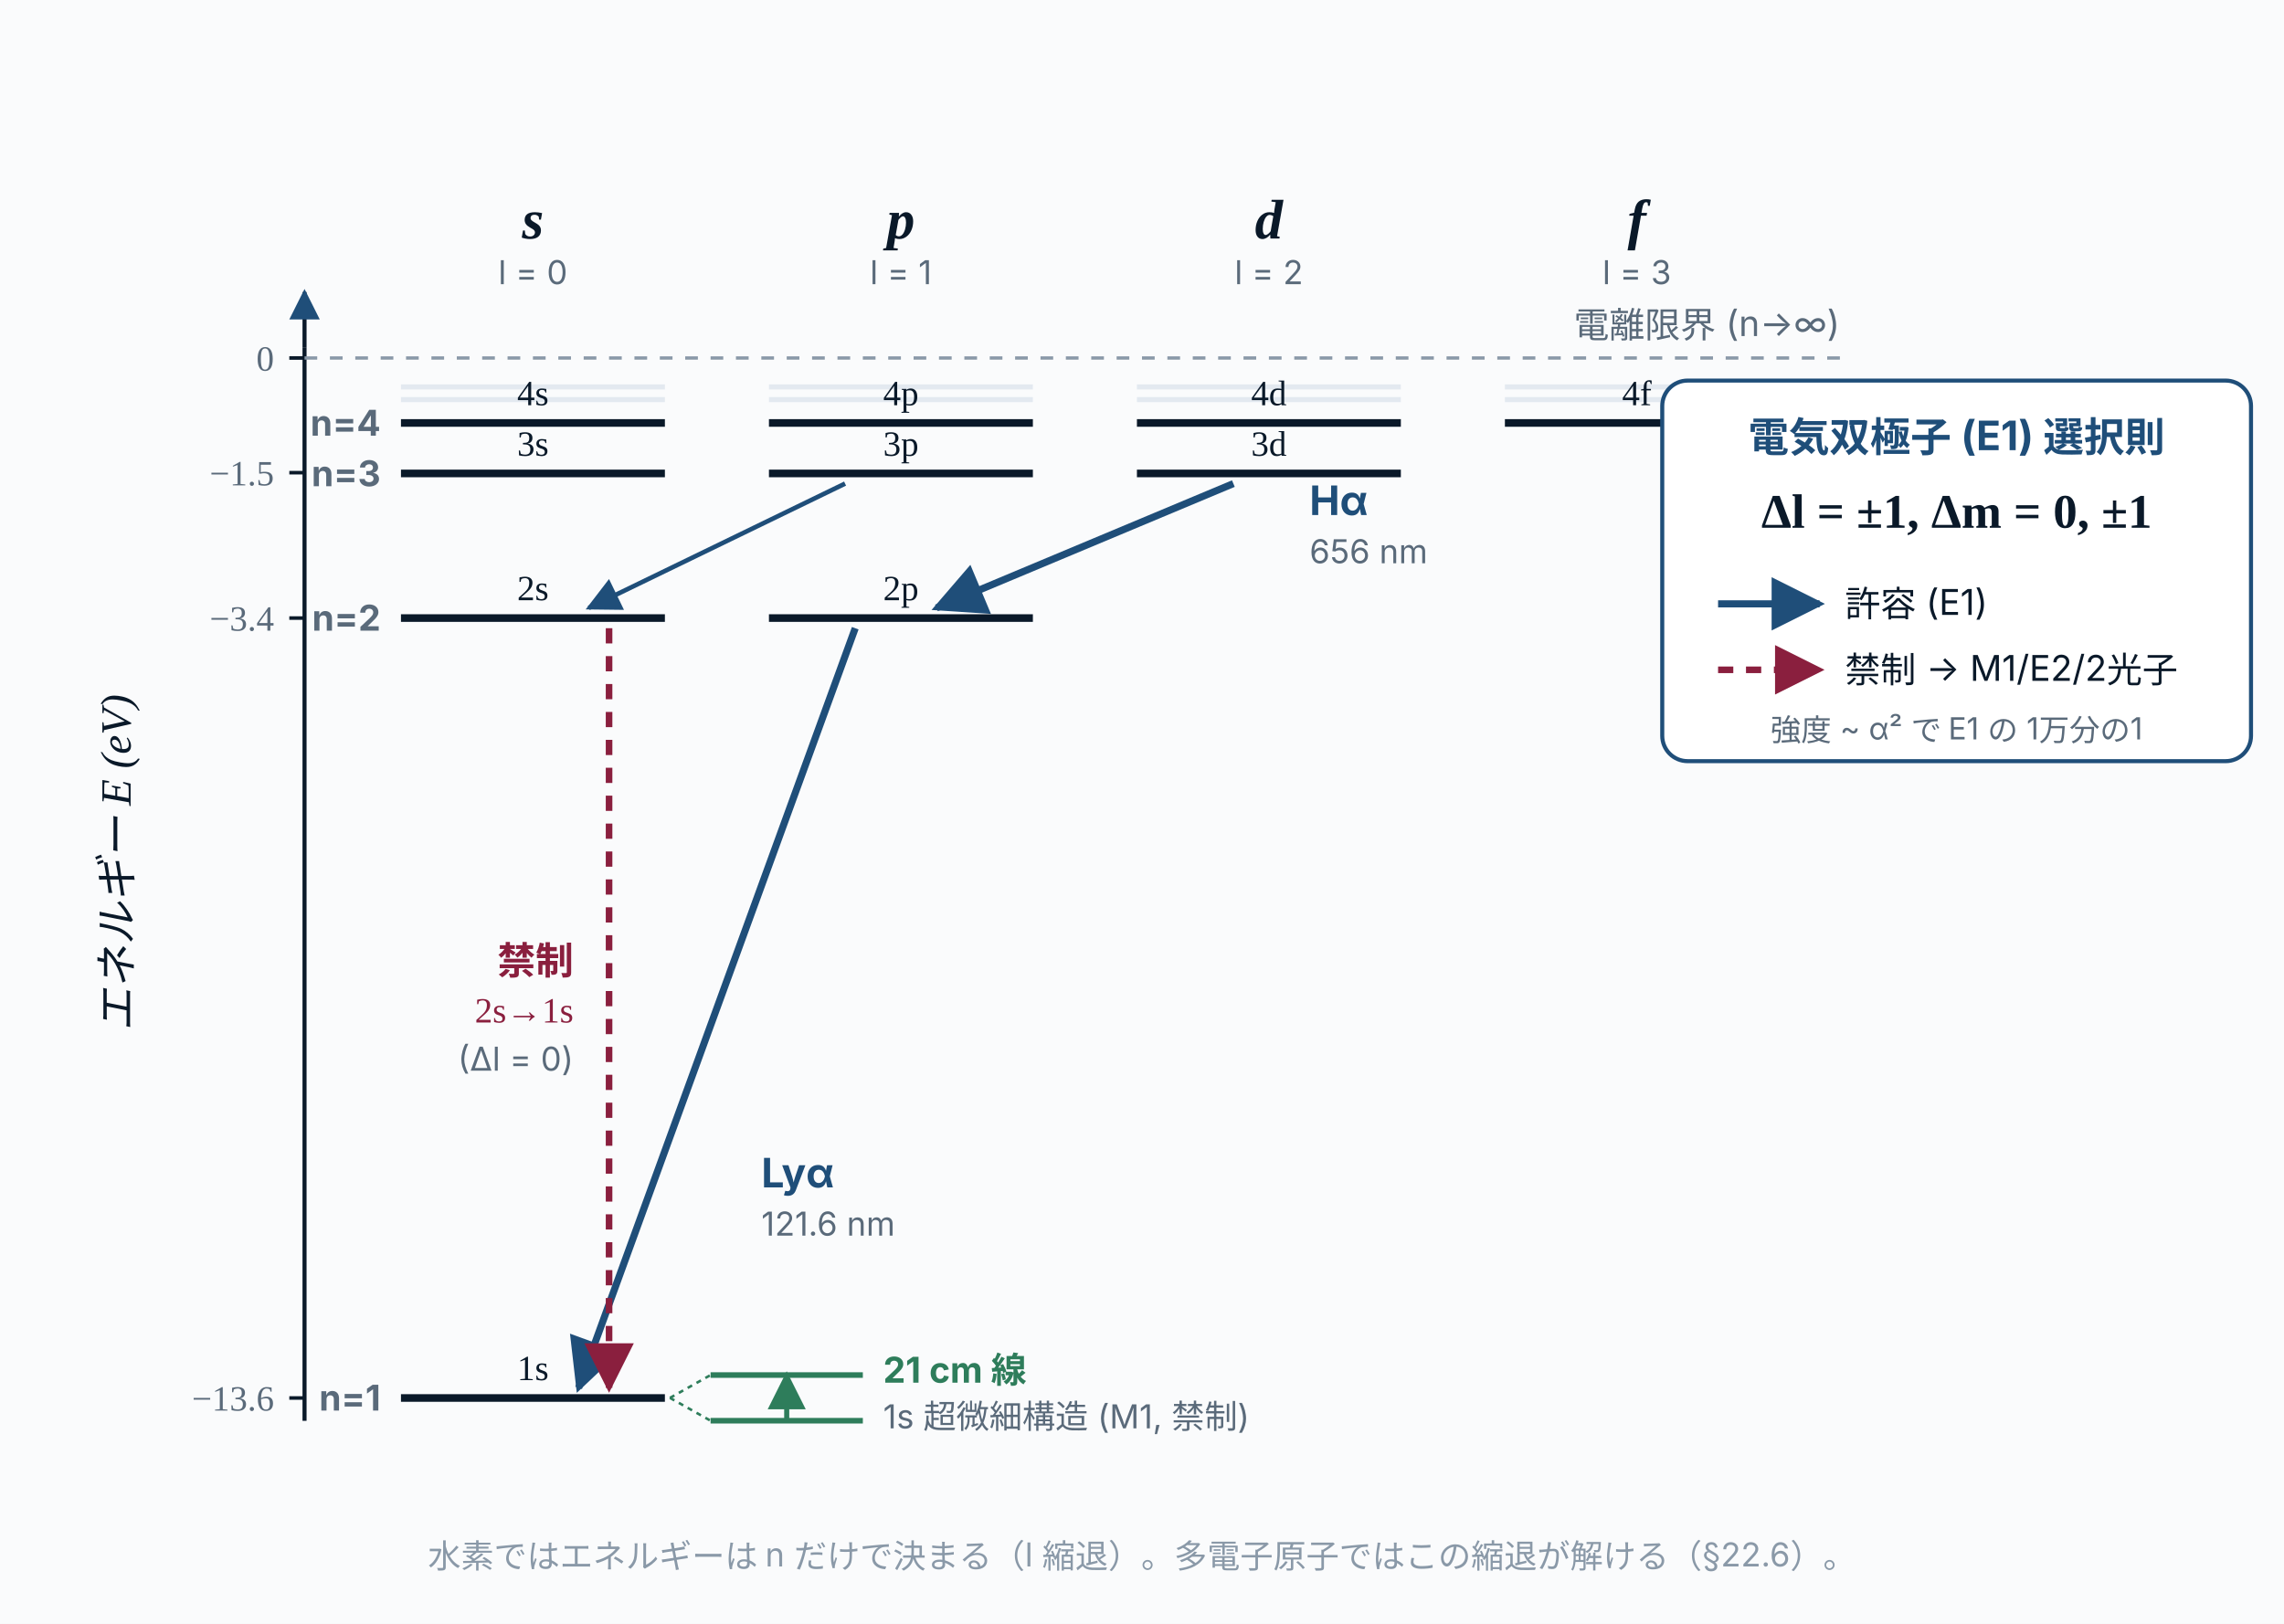
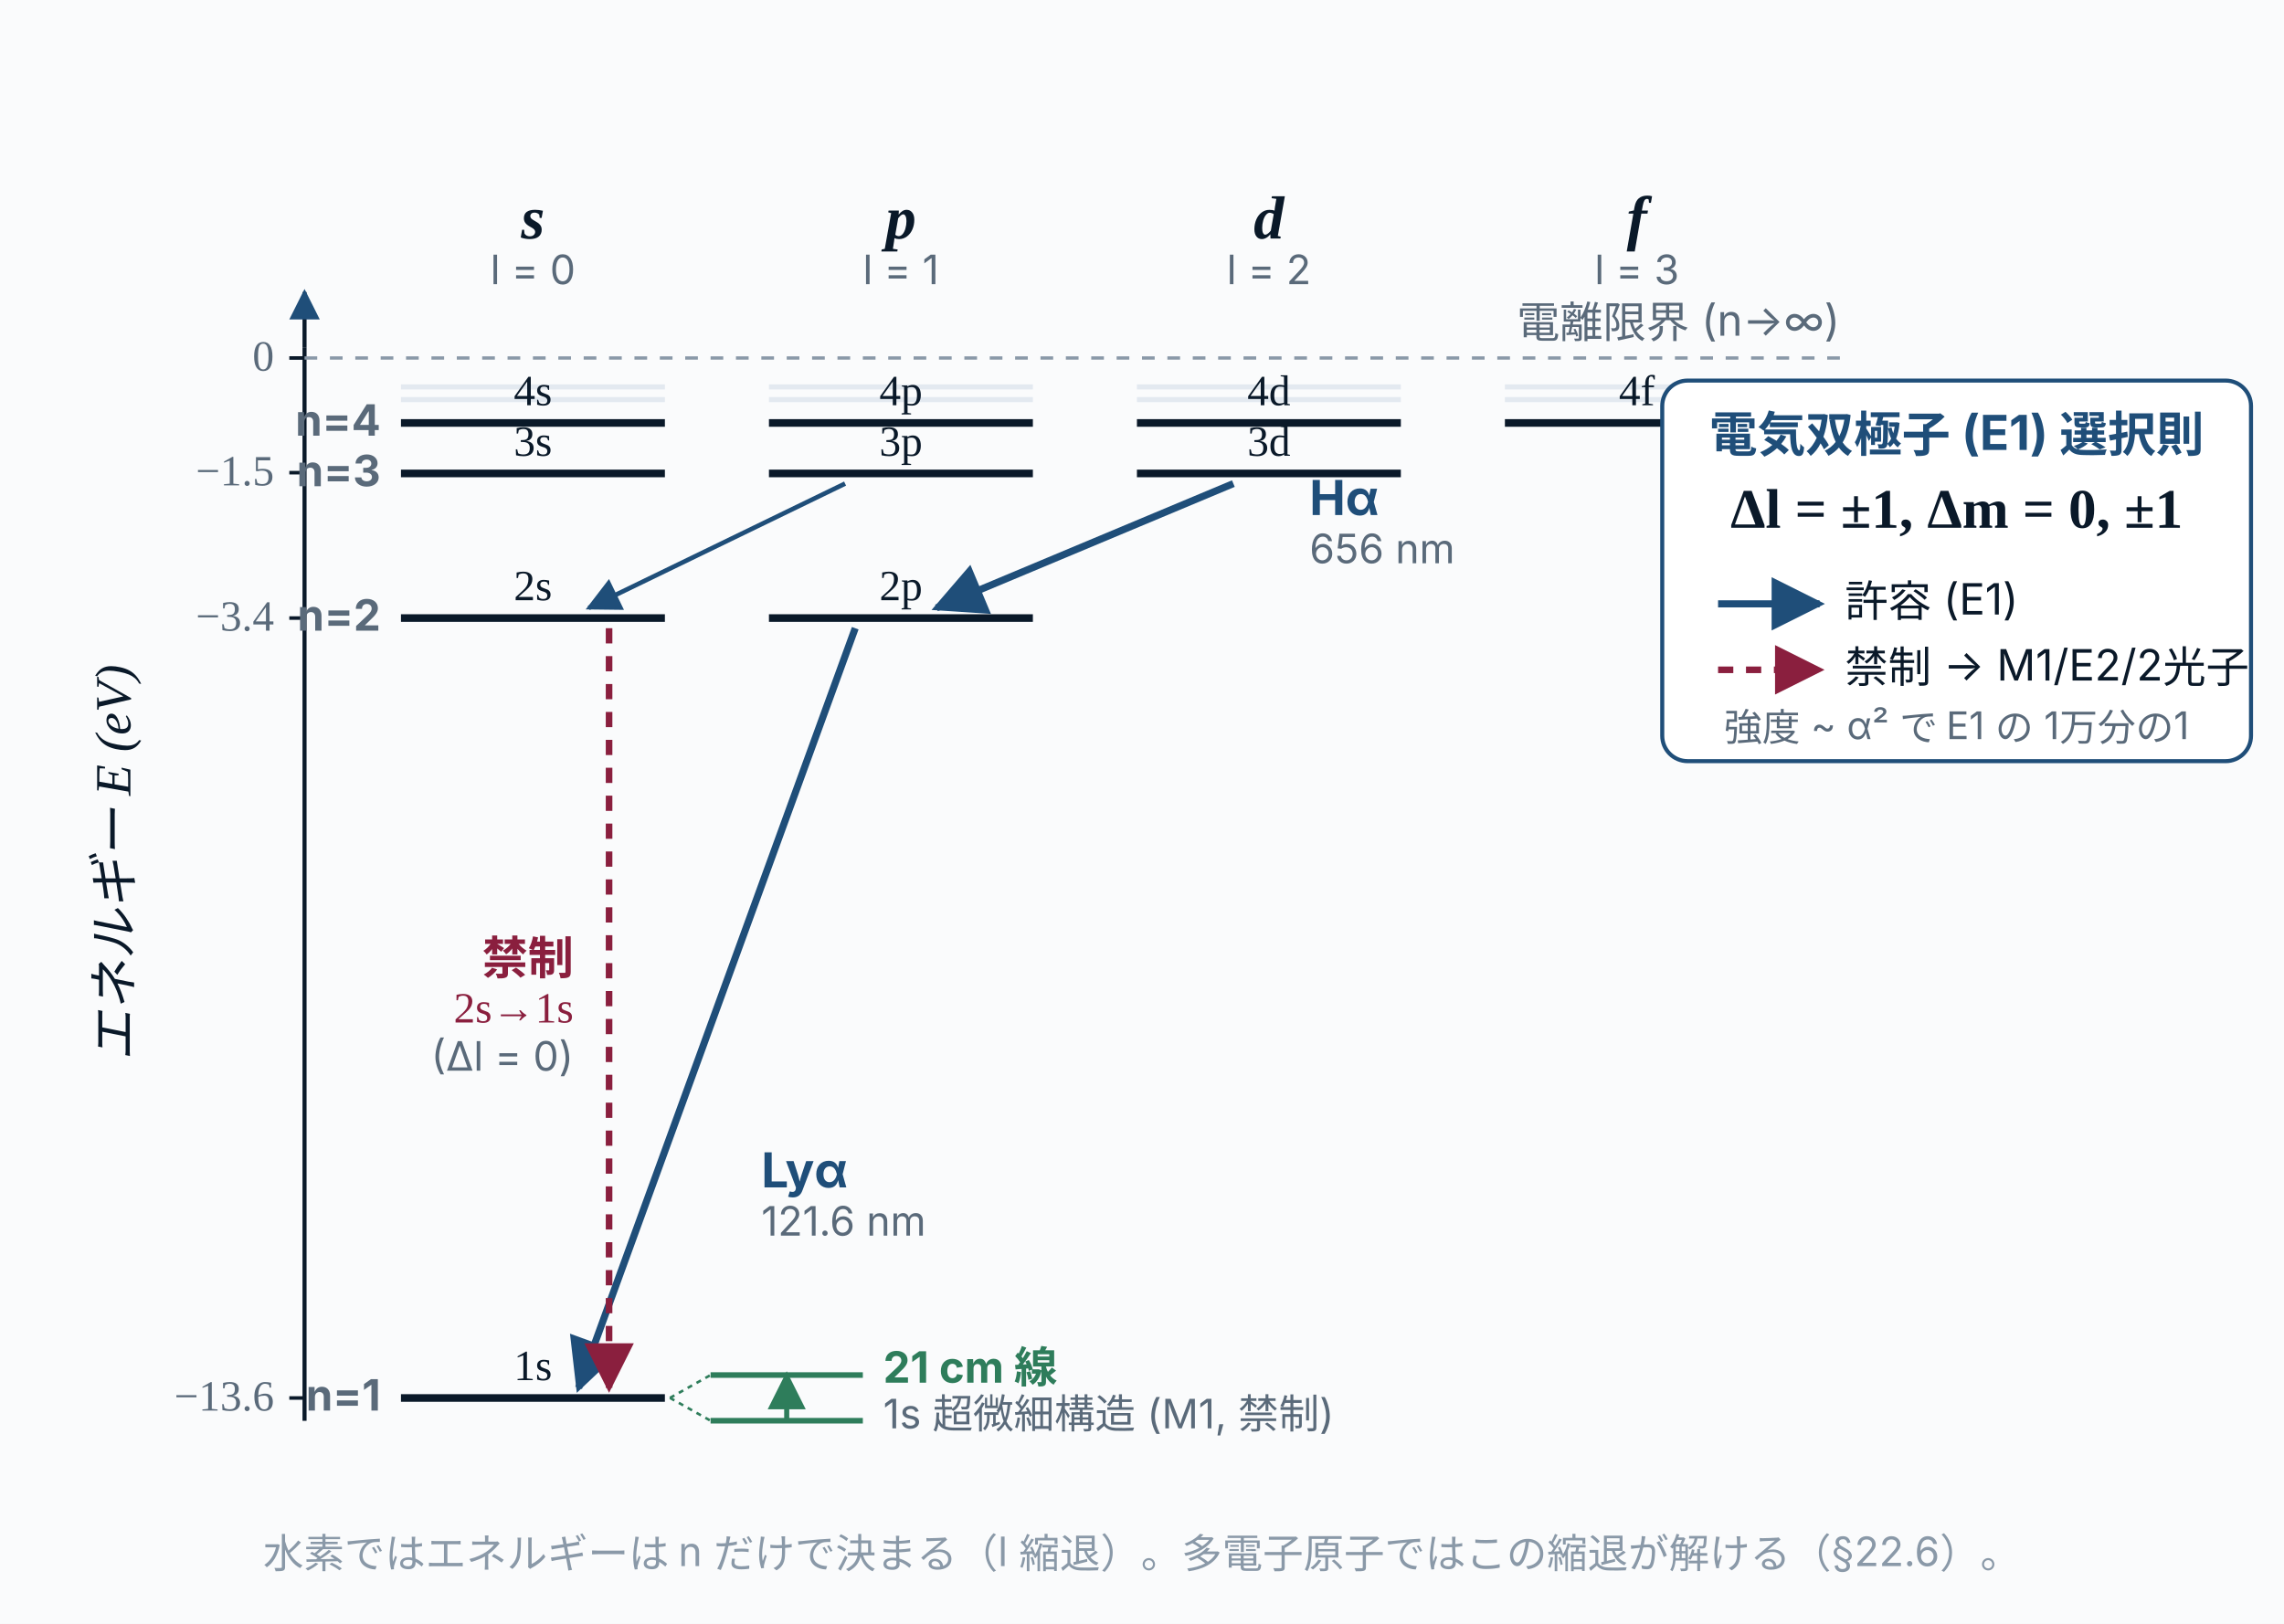
<svg xmlns="http://www.w3.org/2000/svg" viewBox="0 0 900 640" width="900" height="640" font-family="-apple-system, BlinkMacSystemFont, 'Segoe UI', 'Hiragino Sans', 'Noto Sans JP', sans-serif">
  <defs>
    <marker id="h-al" viewBox="0 0 10 10" refX="9" refY="5" markerWidth="7.5" markerHeight="7.5" orient="auto-start-reverse">
      <path d="M 0 0 L 10 5 L 0 10 z" fill="#1f4e79" />
    </marker>
    <marker id="h-fb" viewBox="0 0 10 10" refX="9" refY="5" markerWidth="7.5" markerHeight="7.5" orient="auto-start-reverse">
      <path d="M 0 0 L 10 5 L 0 10 z" fill="#8a1f3e" />
    </marker>
    <marker id="h-m1" viewBox="0 0 10 10" refX="9" refY="5" markerWidth="7.5" markerHeight="7.5" orient="auto-start-reverse">
      <path d="M 0 0 L 10 5 L 0 10 z" fill="#2e7d5b" />
    </marker>
  </defs>
  <rect width="900" height="640" fill="#fafbfc" />
  <line x1="120" y1="560" x2="120" y2="137.096" stroke="#0a1929" stroke-width="1.6" />
  <line x1="120" y1="137.096" x2="120" y2="115.096" stroke="#0a1929" stroke-width="1.6" marker-end="url(#h-al)" />
-   <text x="52" y="340.0" font-size="17" fill="#0a1929" text-anchor="middle" font-style="italic" font-family="Georgia, 'STIX Two Text', 'Times New Roman', serif" transform="rotate(-90 52 340.0)">エネルギー E (eV)</text>
+   <text x="52" y="340.0" font-size="20" fill="#0a1929" text-anchor="middle" font-style="italic" font-family="Georgia, 'STIX Two Text', 'Times New Roman', serif" transform="rotate(-90 52 340.0)">エネルギー E (eV)</text>
  <line x1="114" y1="551.0" x2="120" y2="551.0" stroke="#0a1929" stroke-width="1.4" />
-   <text x="108" y="555.959" font-size="14" fill="#5a6a7a" text-anchor="end" font-family="Georgia, 'STIX Two Text', 'Times New Roman', serif">−13.6</text>
+   <text x="108" y="555.959" font-size="17" fill="#5a6a7a" text-anchor="end" font-family="Georgia, 'STIX Two Text', 'Times New Roman', serif">−13.6</text>
  <line x1="114" y1="243.6" x2="120" y2="243.6" stroke="#0a1929" stroke-width="1.4" />
-   <text x="108" y="248.562" font-size="14" fill="#5a6a7a" text-anchor="end" font-family="Georgia, 'STIX Two Text', 'Times New Roman', serif">−3.4</text>
+   <text x="108" y="248.562" font-size="17" fill="#5a6a7a" text-anchor="end" font-family="Georgia, 'STIX Two Text', 'Times New Roman', serif">−3.4</text>
  <line x1="114" y1="186.3" x2="120" y2="186.3" stroke="#0a1929" stroke-width="1.4" />
-   <text x="108" y="191.301" font-size="14" fill="#5a6a7a" text-anchor="end" font-family="Georgia, 'STIX Two Text', 'Times New Roman', serif">−1.5</text>
+   <text x="108" y="191.301" font-size="17" fill="#5a6a7a" text-anchor="end" font-family="Georgia, 'STIX Two Text', 'Times New Roman', serif">−1.5</text>
  <line x1="114" y1="141.1" x2="120" y2="141.1" stroke="#0a1929" stroke-width="1.4" />
-   <text x="108" y="146.096" font-size="14" fill="#5a6a7a" text-anchor="end" font-family="Georgia, 'STIX Two Text', 'Times New Roman', serif">0</text>
+   <text x="108" y="146.096" font-size="17" fill="#5a6a7a" text-anchor="end" font-family="Georgia, 'STIX Two Text', 'Times New Roman', serif">0</text>
  <line x1="120" y1="141.1" x2="727" y2="141.1" stroke="#8a99a8" stroke-width="1.3" stroke-dasharray="5,5" />
-   <text x="725" y="133.096" font-size="14" fill="#5a6a7a" text-anchor="end">電離限界 (n→∞)</text>
-   <text x="210" y="94" font-size="22" fill="#0a1929" text-anchor="middle" font-weight="700" font-style="italic" font-family="Georgia, 'STIX Two Text', 'Times New Roman', serif">s</text>
-   <text x="210" y="112" font-size="13" fill="#5a6a7a" text-anchor="middle">l = 0</text>
-   <text x="355" y="94" font-size="22" fill="#0a1929" text-anchor="middle" font-weight="700" font-style="italic" font-family="Georgia, 'STIX Two Text', 'Times New Roman', serif">p</text>
-   <text x="355" y="112" font-size="13" fill="#5a6a7a" text-anchor="middle">l = 1</text>
-   <text x="500" y="94" font-size="22" fill="#0a1929" text-anchor="middle" font-weight="700" font-style="italic" font-family="Georgia, 'STIX Two Text', 'Times New Roman', serif">d</text>
-   <text x="500" y="112" font-size="13" fill="#5a6a7a" text-anchor="middle">l = 2</text>
-   <text x="645" y="94" font-size="22" fill="#0a1929" text-anchor="middle" font-weight="700" font-style="italic" font-family="Georgia, 'STIX Two Text', 'Times New Roman', serif">f</text>
-   <text x="645" y="112" font-size="13" fill="#5a6a7a" text-anchor="middle">l = 3</text>
+   <text x="725" y="133.096" font-size="17" fill="#5a6a7a" text-anchor="end">電離限界 (n→∞)</text>
+   <text x="210" y="94" font-size="24" fill="#0a1929" text-anchor="middle" font-weight="700" font-style="italic" font-family="Georgia, 'STIX Two Text', 'Times New Roman', serif">s</text>
+   <text x="210" y="112" font-size="16" fill="#5a6a7a" text-anchor="middle">l = 0</text>
+   <text x="355" y="94" font-size="24" fill="#0a1929" text-anchor="middle" font-weight="700" font-style="italic" font-family="Georgia, 'STIX Two Text', 'Times New Roman', serif">p</text>
+   <text x="355" y="112" font-size="16" fill="#5a6a7a" text-anchor="middle">l = 1</text>
+   <text x="500" y="94" font-size="24" fill="#0a1929" text-anchor="middle" font-weight="700" font-style="italic" font-family="Georgia, 'STIX Two Text', 'Times New Roman', serif">d</text>
+   <text x="500" y="112" font-size="16" fill="#5a6a7a" text-anchor="middle">l = 2</text>
+   <text x="645" y="94" font-size="24" fill="#0a1929" text-anchor="middle" font-weight="700" font-style="italic" font-family="Georgia, 'STIX Two Text', 'Times New Roman', serif">f</text>
+   <text x="645" y="112" font-size="16" fill="#5a6a7a" text-anchor="middle">l = 3</text>
  <line x1="158" y1="157.5" x2="262" y2="157.5" stroke="#e3e9f0" stroke-width="2" />
  <line x1="303" y1="157.5" x2="407" y2="157.5" stroke="#e3e9f0" stroke-width="2" />
  <line x1="448" y1="157.5" x2="552" y2="157.5" stroke="#e3e9f0" stroke-width="2" />
  <line x1="593" y1="157.5" x2="697" y2="157.5" stroke="#e3e9f0" stroke-width="2" />
  <line x1="158" y1="152.5" x2="262" y2="152.5" stroke="#e3e9f0" stroke-width="2" />
  <line x1="303" y1="152.5" x2="407" y2="152.5" stroke="#e3e9f0" stroke-width="2" />
  <line x1="448" y1="152.5" x2="552" y2="152.5" stroke="#e3e9f0" stroke-width="2" />
  <line x1="593" y1="152.5" x2="697" y2="152.5" stroke="#e3e9f0" stroke-width="2" />
  <line x1="158" y1="551.0" x2="262" y2="551.0" stroke="#0a1929" stroke-width="3" />
-   <text x="210" y="543.959" font-size="14" fill="#0a1929" text-anchor="middle" font-family="Georgia, 'STIX Two Text', 'Times New Roman', serif">1s</text>
-   <text x="150" y="555.959" font-size="14" fill="#5a6a7a" text-anchor="end" font-weight="700">n=1</text>
+   <text x="210" y="543.959" font-size="17" fill="#0a1929" text-anchor="middle" font-family="Georgia, 'STIX Two Text', 'Times New Roman', serif">1s</text>
+   <text x="150" y="555.959" font-size="17" fill="#5a6a7a" text-anchor="end" font-weight="700">n=1</text>
  <line x1="158" y1="243.6" x2="262" y2="243.6" stroke="#0a1929" stroke-width="3" />
-   <text x="210" y="236.562" font-size="14" fill="#0a1929" text-anchor="middle" font-family="Georgia, 'STIX Two Text', 'Times New Roman', serif">2s</text>
+   <text x="210" y="236.562" font-size="17" fill="#0a1929" text-anchor="middle" font-family="Georgia, 'STIX Two Text', 'Times New Roman', serif">2s</text>
  <line x1="303" y1="243.6" x2="407" y2="243.6" stroke="#0a1929" stroke-width="3" />
-   <text x="355" y="236.562" font-size="14" fill="#0a1929" text-anchor="middle" font-family="Georgia, 'STIX Two Text', 'Times New Roman', serif">2p</text>
-   <text x="150" y="248.562" font-size="14" fill="#5a6a7a" text-anchor="end" font-weight="700">n=2</text>
+   <text x="355" y="236.562" font-size="17" fill="#0a1929" text-anchor="middle" font-family="Georgia, 'STIX Two Text', 'Times New Roman', serif">2p</text>
+   <text x="150" y="248.562" font-size="17" fill="#5a6a7a" text-anchor="end" font-weight="700">n=2</text>
  <line x1="158" y1="186.6" x2="262" y2="186.6" stroke="#0a1929" stroke-width="3" />
-   <text x="210" y="179.636" font-size="14" fill="#0a1929" text-anchor="middle" font-family="Georgia, 'STIX Two Text', 'Times New Roman', serif">3s</text>
+   <text x="210" y="179.636" font-size="17" fill="#0a1929" text-anchor="middle" font-family="Georgia, 'STIX Two Text', 'Times New Roman', serif">3s</text>
  <line x1="303" y1="186.6" x2="407" y2="186.6" stroke="#0a1929" stroke-width="3" />
-   <text x="355" y="179.636" font-size="14" fill="#0a1929" text-anchor="middle" font-family="Georgia, 'STIX Two Text', 'Times New Roman', serif">3p</text>
+   <text x="355" y="179.636" font-size="17" fill="#0a1929" text-anchor="middle" font-family="Georgia, 'STIX Two Text', 'Times New Roman', serif">3p</text>
  <line x1="448" y1="186.6" x2="552" y2="186.6" stroke="#0a1929" stroke-width="3" />
-   <text x="500" y="179.636" font-size="14" fill="#0a1929" text-anchor="middle" font-family="Georgia, 'STIX Two Text', 'Times New Roman', serif">3d</text>
-   <text x="150" y="191.636" font-size="14" fill="#5a6a7a" text-anchor="end" font-weight="700">n=3</text>
+   <text x="500" y="179.636" font-size="17" fill="#0a1929" text-anchor="middle" font-family="Georgia, 'STIX Two Text', 'Times New Roman', serif">3d</text>
+   <text x="150" y="191.636" font-size="17" fill="#5a6a7a" text-anchor="end" font-weight="700">n=3</text>
  <line x1="158" y1="166.7" x2="262" y2="166.7" stroke="#0a1929" stroke-width="3" />
-   <text x="210" y="159.712" font-size="14" fill="#0a1929" text-anchor="middle" font-family="Georgia, 'STIX Two Text', 'Times New Roman', serif">4s</text>
+   <text x="210" y="159.712" font-size="17" fill="#0a1929" text-anchor="middle" font-family="Georgia, 'STIX Two Text', 'Times New Roman', serif">4s</text>
  <line x1="303" y1="166.7" x2="407" y2="166.7" stroke="#0a1929" stroke-width="3" />
-   <text x="355" y="159.712" font-size="14" fill="#0a1929" text-anchor="middle" font-family="Georgia, 'STIX Two Text', 'Times New Roman', serif">4p</text>
+   <text x="355" y="159.712" font-size="17" fill="#0a1929" text-anchor="middle" font-family="Georgia, 'STIX Two Text', 'Times New Roman', serif">4p</text>
  <line x1="448" y1="166.7" x2="552" y2="166.7" stroke="#0a1929" stroke-width="3" />
-   <text x="500" y="159.712" font-size="14" fill="#0a1929" text-anchor="middle" font-family="Georgia, 'STIX Two Text', 'Times New Roman', serif">4d</text>
+   <text x="500" y="159.712" font-size="17" fill="#0a1929" text-anchor="middle" font-family="Georgia, 'STIX Two Text', 'Times New Roman', serif">4d</text>
  <line x1="593" y1="166.7" x2="697" y2="166.7" stroke="#0a1929" stroke-width="3" />
-   <text x="645" y="159.712" font-size="14" fill="#0a1929" text-anchor="middle" font-family="Georgia, 'STIX Two Text', 'Times New Roman', serif">4f</text>
-   <text x="150" y="171.712" font-size="14" fill="#5a6a7a" text-anchor="end" font-weight="700">n=4</text>
+   <text x="645" y="159.712" font-size="17" fill="#0a1929" text-anchor="middle" font-family="Georgia, 'STIX Two Text', 'Times New Roman', serif">4f</text>
+   <text x="150" y="171.712" font-size="17" fill="#5a6a7a" text-anchor="end" font-weight="700">n=4</text>
  <line x1="337.0" y1="247.6" x2="228.0" y2="547.0" stroke="#1f4e79" stroke-width="2.8" marker-end="url(#h-al)" />
-   <text x="300" y="468" font-size="16" fill="#1f4e79" text-anchor="start" font-weight="700">Lyα</text>
-   <text x="300" y="487" font-size="13" fill="#5a6a7a" text-anchor="start">121.6 nm</text>
+   <text x="300" y="468" font-size="19" fill="#1f4e79" text-anchor="start" font-weight="700">Lyα</text>
+   <text x="300" y="487" font-size="16" fill="#5a6a7a" text-anchor="start">121.6 nm</text>
  <line x1="486.0" y1="190.6" x2="369.0" y2="239.6" stroke="#1f4e79" stroke-width="2.8" marker-end="url(#h-al)" />
-   <text x="516" y="203" font-size="16" fill="#1f4e79" text-anchor="start" font-weight="700">Hα</text>
-   <text x="516" y="222" font-size="13" fill="#5a6a7a" text-anchor="start">656 nm</text>
+   <text x="516" y="203" font-size="19" fill="#1f4e79" text-anchor="start" font-weight="700">Hα</text>
+   <text x="516" y="222" font-size="16" fill="#5a6a7a" text-anchor="start">656 nm</text>
  <line x1="333.0" y1="190.6" x2="232.0" y2="239.6" stroke="#1f4e79" stroke-width="1.8" marker-end="url(#h-al)" />
  <line x1="240.0" y1="247.6" x2="240.0" y2="547.0" stroke="#8a1f3e" stroke-width="2.6" stroke-dasharray="6,5" marker-end="url(#h-fb)" />
-   <text x="226" y="384" font-size="15" fill="#8a1f3e" text-anchor="end" font-weight="700">禁制</text>
-   <text x="226" y="403" font-size="14" fill="#8a1f3e" text-anchor="end" font-family="Georgia, 'STIX Two Text', 'Times New Roman', serif">2s→1s</text>
-   <text x="226" y="422" font-size="13" fill="#5a6a7a" text-anchor="end">(Δl = 0)</text>
+   <text x="226" y="384" font-size="18" fill="#8a1f3e" text-anchor="end" font-weight="700">禁制</text>
+   <text x="226" y="403" font-size="17" fill="#8a1f3e" text-anchor="end" font-family="Georgia, 'STIX Two Text', 'Times New Roman', serif">2s→1s</text>
+   <text x="226" y="422" font-size="16" fill="#5a6a7a" text-anchor="end">(Δl = 0)</text>
  <line x1="280" y1="541.959" x2="340" y2="541.959" stroke="#2e7d5b" stroke-width="2.2" />
  <line x1="280" y1="559.959" x2="340" y2="559.959" stroke="#2e7d5b" stroke-width="2.2" />
  <line x1="310" y1="559.959" x2="310" y2="541.959" stroke="#2e7d5b" stroke-width="2" marker-end="url(#h-m1)" />
  <line x1="264" y1="550.959" x2="280" y2="541.959" stroke="#2e7d5b" stroke-width="1" stroke-dasharray="2,2" />
  <line x1="264" y1="550.959" x2="280" y2="559.959" stroke="#2e7d5b" stroke-width="1" stroke-dasharray="2,2" />
-   <text x="348" y="544.959" font-size="14" fill="#2e7d5b" text-anchor="start" font-weight="700">21 cm 線</text>
-   <text x="348" y="562.959" font-size="13" fill="#5a6a7a" text-anchor="start">1s 超微細構造 (M1, 禁制)</text>
+   <text x="348" y="544.959" font-size="17" fill="#2e7d5b" text-anchor="start" font-weight="700">21 cm 線</text>
+   <text x="348" y="562.959" font-size="16" fill="#5a6a7a" text-anchor="start">1s 超微細構造 (M1, 禁制)</text>
  <rect x="655" y="150" width="232" height="150" rx="10" fill="#fff" stroke="#1f4e79" stroke-width="1.6" />
-   <text x="771.0" y="178" font-size="16" fill="#1f4e79" text-anchor="middle" font-weight="700">電気双極子 (E1) 選択則</text>
-   <text x="771.0" y="208" font-size="19" fill="#0a1929" text-anchor="middle" font-weight="700" font-family="Georgia, 'STIX Two Text', 'Times New Roman', serif">Δl = ±1,  Δm = 0, ±1</text>
+   <text x="771.0" y="178" font-size="19" fill="#1f4e79" text-anchor="middle" font-weight="700">電気双極子 (E1) 選択則</text>
+   <text x="771.0" y="208" font-size="22" fill="#0a1929" text-anchor="middle" font-weight="700" font-family="Georgia, 'STIX Two Text', 'Times New Roman', serif">Δl = ±1,  Δm = 0, ±1</text>
  <line x1="677" y1="238" x2="717" y2="238" stroke="#1f4e79" stroke-width="2.8" marker-end="url(#h-al)" />
-   <text x="727" y="243" font-size="14" fill="#0a1929" text-anchor="start">許容 (E1)</text>
+   <text x="727" y="243" font-size="17" fill="#0a1929" text-anchor="start">許容 (E1)</text>
  <line x1="677" y1="264" x2="717" y2="264" stroke="#8a1f3e" stroke-width="2.6" stroke-dasharray="6,5" marker-end="url(#h-fb)" />
-   <text x="727" y="269" font-size="14" fill="#0a1929" text-anchor="start">禁制 → M1/E2/2光子</text>
-   <text x="771.0" y="292" font-size="12" fill="#5a6a7a" text-anchor="middle">強度 ~ α² で E1 の 1万分の1</text>
-   <text x="450.0" y="618" font-size="13" fill="#8a99a8" text-anchor="middle">水素ではエネルギーは n だけで決まる（l 縮退）。多電子原子ではこの縮退が解ける（§22.6）。</text>
+   <text x="727" y="269" font-size="17" fill="#0a1929" text-anchor="start">禁制 → M1/E2/2光子</text>
+   <text x="771.0" y="292" font-size="15" fill="#5a6a7a" text-anchor="middle">強度 ~ α² で E1 の 1万分の1</text>
+   <text x="450.0" y="618" font-size="16" fill="#8a99a8" text-anchor="middle">水素ではエネルギーは n だけで決まる（l 縮退）。多電子原子ではこの縮退が解ける（§22.6）。</text>
</svg>
